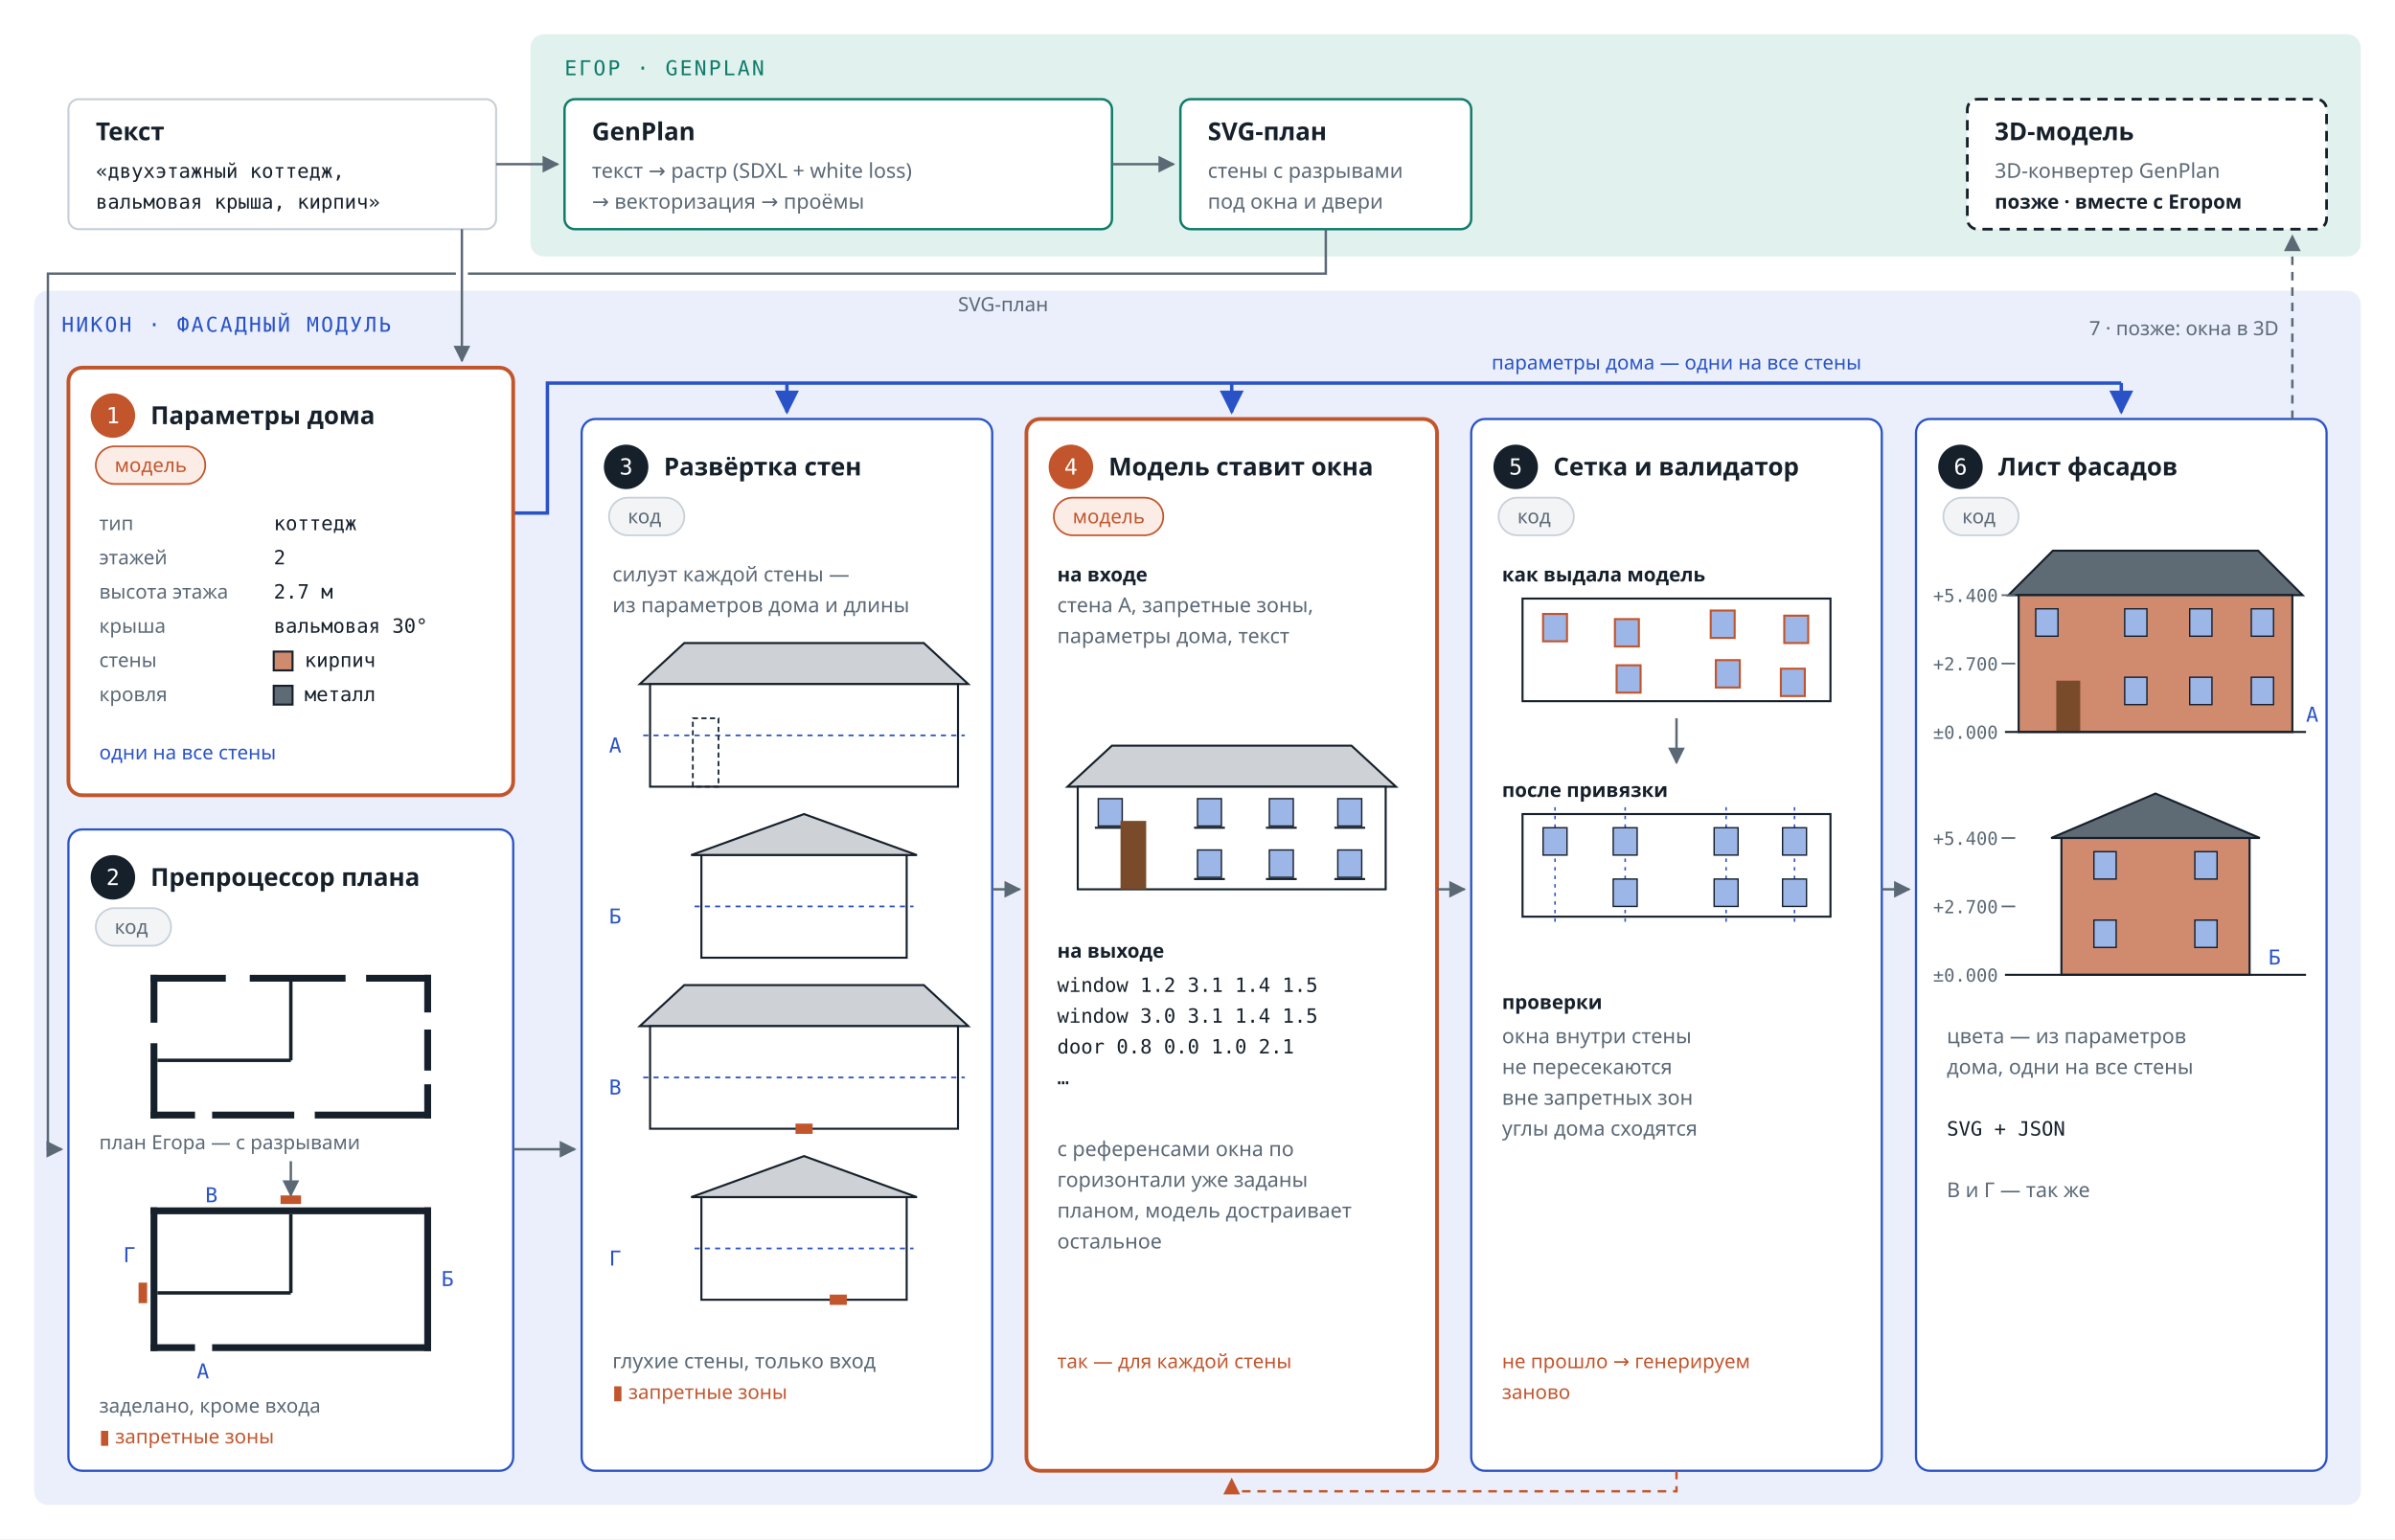
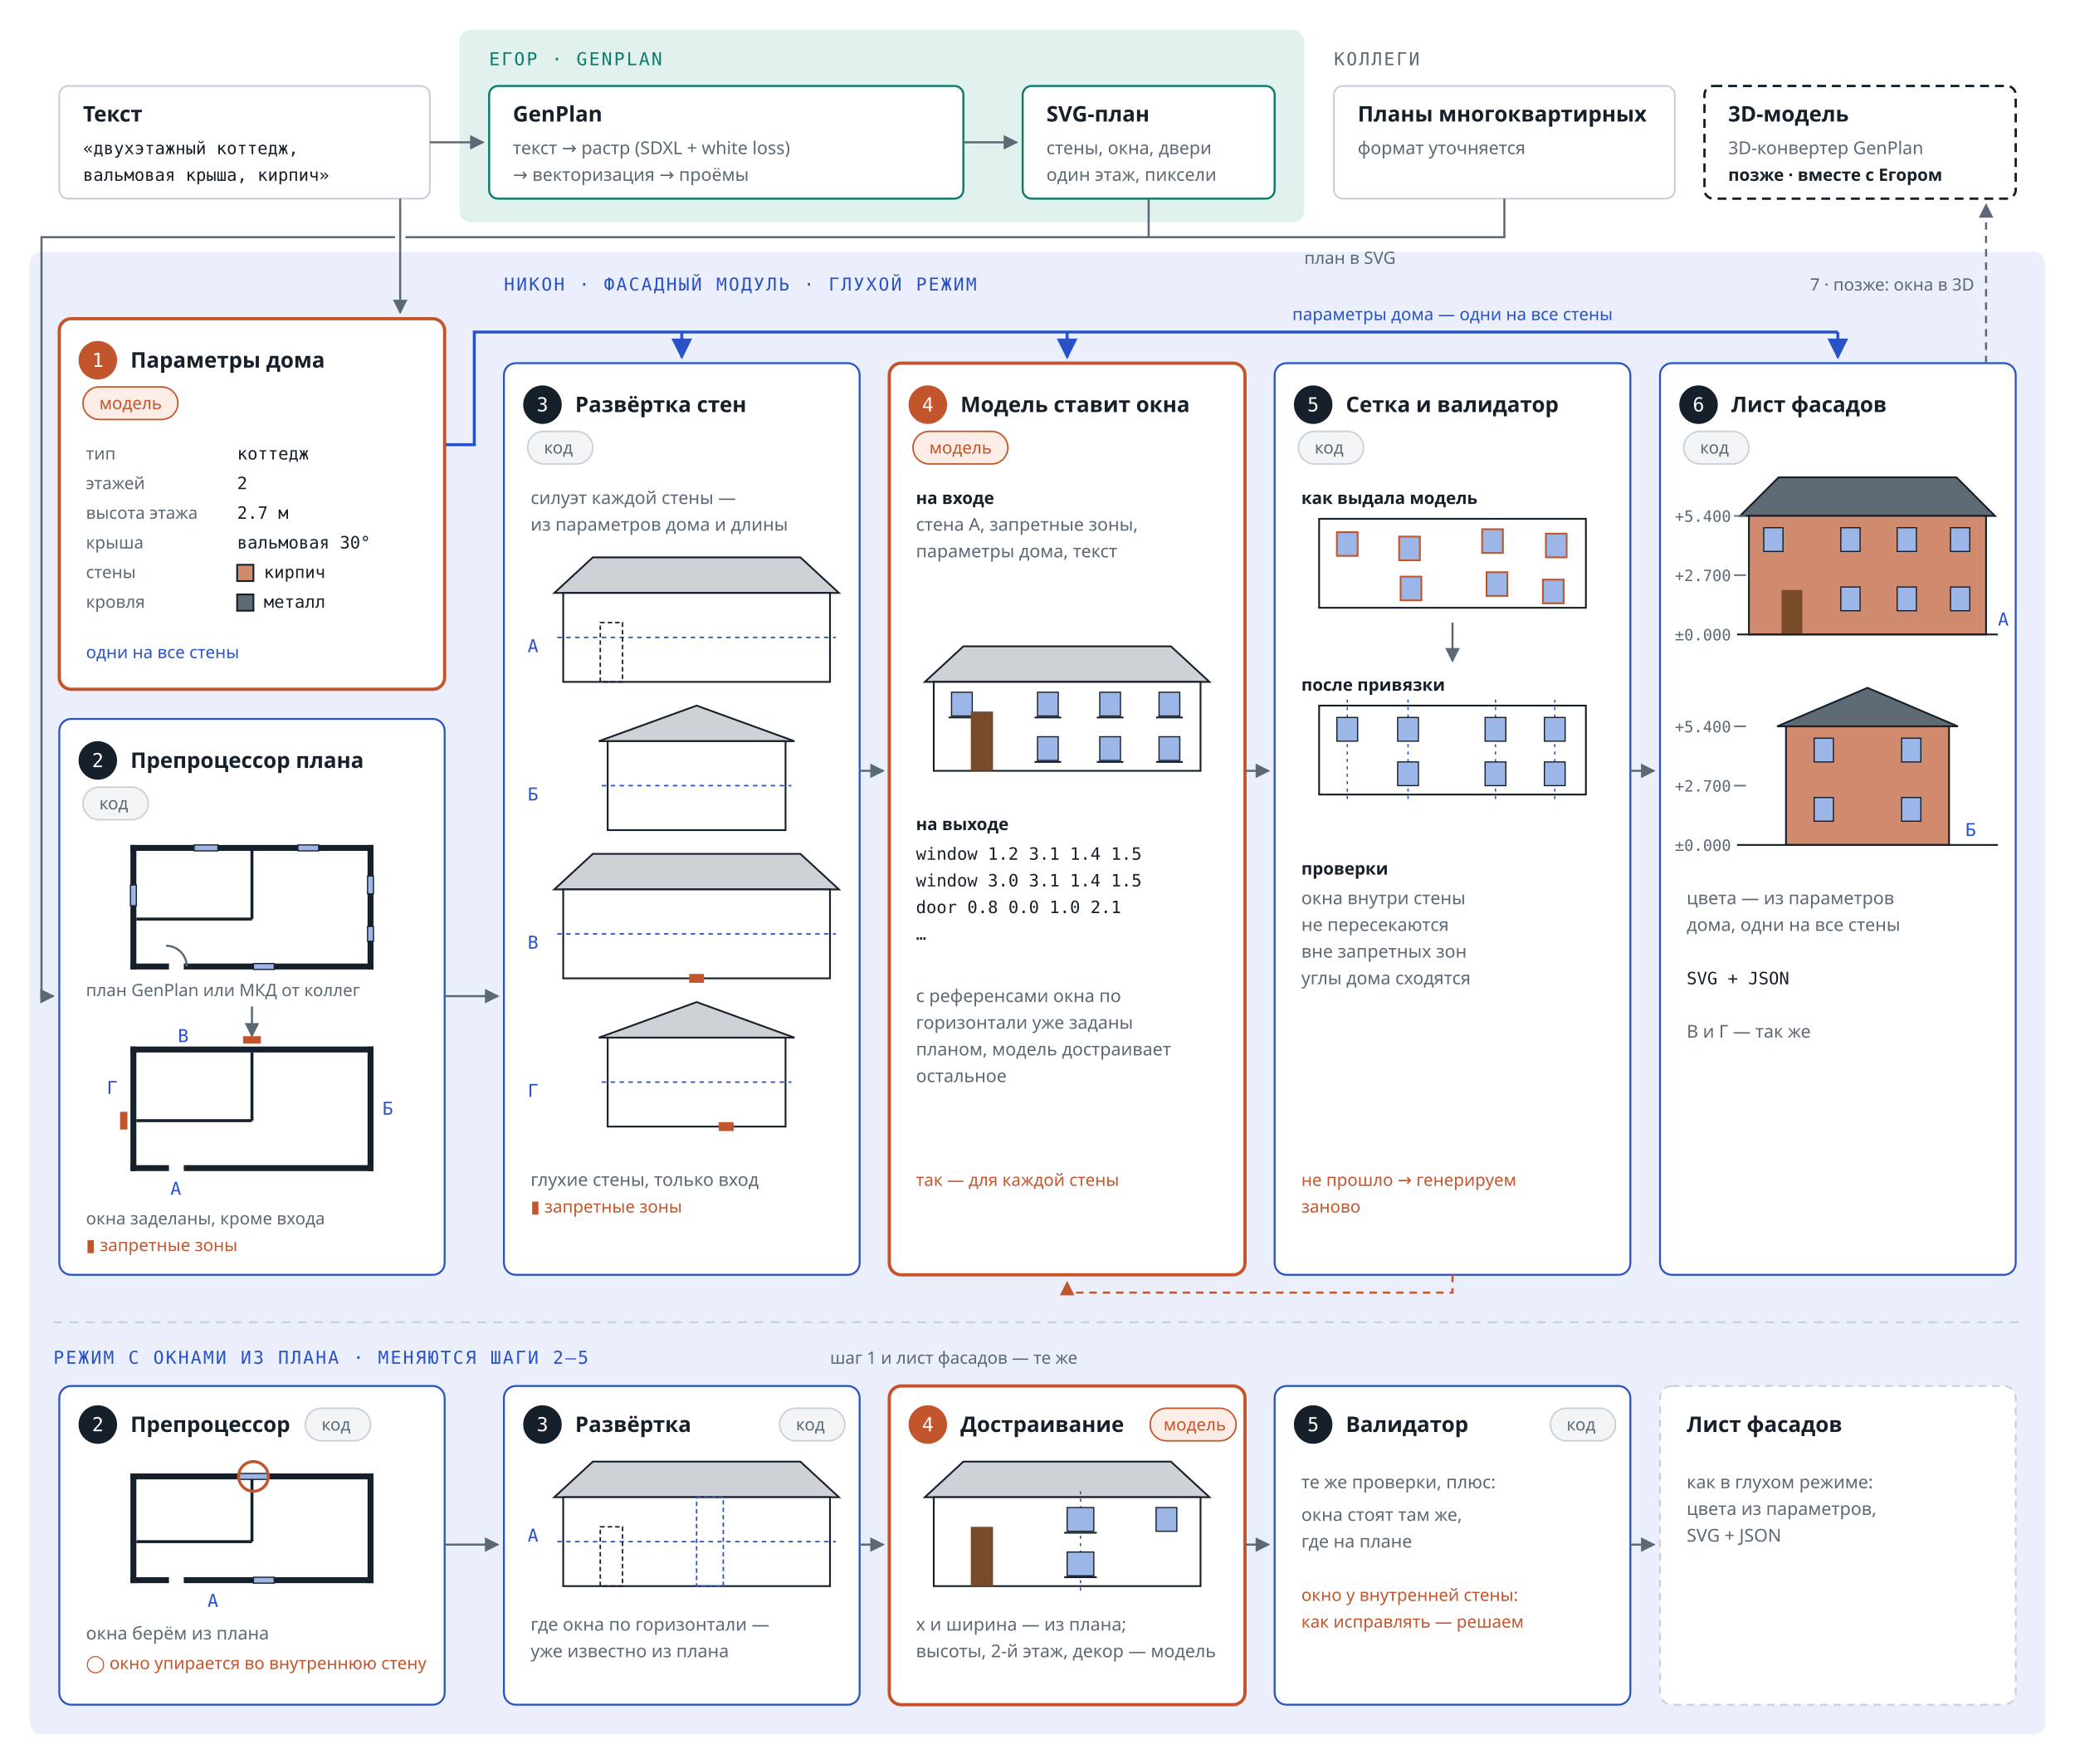
- <svg xmlns="http://www.w3.org/2000/svg" viewBox="0 0 1400 900" width="2800" height="1800" role="img" aria-label="Фасадный модуль по шагам, модель на шагах 1 и 4, остальное код: 1 параметры дома из текста, 2 препроцессор плана GenPlan, 3 развёртка глухих стен, 4 модель ставит окна на каждую стену, 5 привязка к сетке и валидатор, 6 лист раскрашенных фасадов, 7 позже окна уходят в 3D-модель, которую делаем вместе с Егором">
-   <rect width="1400" height="900" fill="#FFFFFF" />
+ <svg xmlns="http://www.w3.org/2000/svg" viewBox="0 0 1400 1190" width="2800" height="2380" role="img" aria-label="Фасадный модуль по шагам, модель на шагах 1 и 4, остальное код: 1 параметры дома из текста, 2 препроцессор плана GenPlan, 3 развёртка глухих стен, 4 модель ставит окна на каждую стену, 5 привязка к сетке и валидатор, 6 лист раскрашенных фасадов, 7 позже окна уходят в 3D-модель, которую делаем вместе с Егором">
+   <rect width="1400" height="1190" fill="#FFFFFF" />
  <defs>
    <style>
  .lane-egor { fill: #E1F1ED; }
  .lane-mine { fill: #EAEFFB; }
  .box { fill: #FFFFFF; stroke: #C7CFD8; stroke-width: 1.2; }
  .box-egor { fill: #FFFFFF; stroke: #0E7C6B; stroke-width: 1.4; }
  .card { fill: #FFFFFF; stroke: #2952C7; stroke-width: 1.3; }
  .card-model { fill: #FFFFFF; stroke: #C2552C; stroke-width: 2.2; }
  .box-joint { fill: #FFFFFF; stroke: #16202B; stroke-width: 1.6; stroke-dasharray: 6 4; }
  .n-c { fill: #16202B; }
  .n-cm { fill: #C2552C; }
  .n-t { font-family: "IBM Plex Mono", ui-monospace, monospace; font-size: 13px; font-weight: 500; fill: #FFFFFF; }
  .pill { fill: #F2F4F6; stroke: #C7CFD8; stroke-width: 1; }
  .pill-m { fill: #FBEDE6; stroke: #C2552C; stroke-width: 1; }
  .pill-t { font-family: "Golos Text", system-ui, sans-serif; font-size: 11.5px; fill: #5B6875; }
  .pill-tm { font-family: "Golos Text", system-ui, sans-serif; font-size: 11.5px; fill: #C2552C; font-weight: 500; }
  .lane-t { font-family: "IBM Plex Mono", ui-monospace, monospace; font-size: 12px; font-weight: 500; letter-spacing: 0.1em; }
  .lt-egor { fill: #0E7C6B; }
  .lt-mine { fill: #2952C7; }
  .t { font-family: "Golos Text", system-ui, sans-serif; font-size: 14.5px; font-weight: 600; fill: #16202B; }
  .s { font-family: "Golos Text", system-ui, sans-serif; font-size: 12px; fill: #5B6875; }
  .m { font-family: "IBM Plex Mono", ui-monospace, monospace; font-size: 11.5px; fill: #16202B; }
  .lv { font-family: "IBM Plex Mono", ui-monospace, monospace; font-size: 10.5px; fill: #5B6875; }
  .lbl { font-family: "Golos Text", system-ui, sans-serif; font-size: 11.5px; fill: #5B6875; }
  .lbl-acc { fill: #2952C7; }
  .lbl-mod { fill: #C2552C; font-weight: 500; }
  .lbl-ink { fill: #16202B; font-weight: 600; }
  .side { font-family: "IBM Plex Mono", ui-monospace, monospace; font-size: 12px; font-weight: 500; fill: #2952C7; }
  .flow { fill: none; stroke: #5B6875; stroke-width: 1.4; }
  .flow-acc { fill: none; stroke: #2952C7; stroke-width: 2; }
  .flow-mod { fill: none; stroke: #C2552C; stroke-width: 1.4; stroke-dasharray: 5 4; }
  .flow-later { fill: none; stroke: #5B6875; stroke-width: 1.4; stroke-dasharray: 5 4; }
  .halo { fill: none; stroke: #FFFFFF; stroke-width: 7; }
  .head { fill: #5B6875; }
  .head-acc { fill: #2952C7; }
  .head-mod { fill: #C2552C; }
  .pw { stroke: #16202B; stroke-width: 4; stroke-linecap: square; }
  .pi { stroke: #16202B; stroke-width: 2; }
  .zone { fill: #C2552C; }
  .fw { fill: #FFFFFF; stroke: #16202B; stroke-width: 1.2; }
  .fr { fill: #5B6875; fill-opacity: 0.3; stroke: #16202B; stroke-width: 1.2; }
  .fg { fill: #9DB6E8; stroke: #16202B; stroke-width: 0.8; }
  .fg-off { fill: #9DB6E8; stroke: #C2552C; stroke-width: 1.2; }
  .fd { fill: #7A4B2A; }
  .fd-o { fill: none; stroke: #16202B; stroke-width: 1; stroke-dasharray: 3 2; }
  .cw { fill: #D08A6E; stroke: #16202B; stroke-width: 1.2; }
  .cr { fill: #5E6A74; stroke: #16202B; stroke-width: 1.2; }
  .floor { stroke: #2952C7; stroke-width: 1; stroke-dasharray: 3 3; }
  .axis { stroke: #2952C7; stroke-width: 0.9; stroke-dasharray: 2 3; }
  .ground { stroke: #16202B; stroke-width: 1.2; }
  .tick { stroke: #5B6875; stroke-width: 1; }
  .sill { stroke: #16202B; stroke-width: 1.2; }
</style>
    <marker id="ah" viewBox="0 0 10 10" refX="9" refY="5" markerWidth="7" markerHeight="7" orient="auto-start-reverse">
      <path d="M0,0 L10,5 L0,10 z" class="head" />
    </marker>
    <marker id="ah-acc" viewBox="0 0 10 10" refX="9" refY="5" markerWidth="7" markerHeight="7" orient="auto-start-reverse">
      <path d="M0,0 L10,5 L0,10 z" class="head-acc" />
    </marker>
    <marker id="ah-mod" viewBox="0 0 10 10" refX="9" refY="5" markerWidth="7" markerHeight="7" orient="auto-start-reverse">
      <path d="M0,0 L10,5 L0,10 z" class="head-mod" />
    </marker>
  </defs>
-   <rect class="lane-egor" x="310" y="20" width="1070" height="130" rx="8" />
+   <rect class="lane-egor" x="310" y="20" width="570" height="130" rx="8" />
  <text class="lane-t lt-egor" x="330" y="44">ЕГОР · GENPLAN</text>
  <rect class="box" x="40" y="58" width="250" height="76" rx="6" />
  <text class="t" x="56" y="82">Текст</text>
  <text class="m" x="56" y="104">«двухэтажный коттедж,</text>
  <text class="m" x="56" y="122">вальмовая крыша, кирпич»</text>
  <rect class="box-egor" x="330" y="58" width="320" height="76" rx="6" />
  <text class="t" x="346" y="82">GenPlan</text>
  <text class="s" x="346" y="104">текст → растр (SDXL + white loss)</text>
  <text class="s" x="346" y="122">→ векторизация → проёмы</text>
  <line class="flow" x1="290" y1="96" x2="326" y2="96" marker-end="url(#ah)" />
  <rect class="box-egor" x="690" y="58" width="170" height="76" rx="6" />
  <text class="t" x="706" y="82">SVG-план</text>
-   <text class="s" x="706" y="104">стены с разрывами</text>
-   <text class="s" x="706" y="122">под окна и двери</text>
+   <text class="s" x="706" y="104">стены, окна, двери</text>
+   <text class="s" x="706" y="122">один этаж, пиксели</text>
  <line class="flow" x1="650" y1="96" x2="686" y2="96" marker-end="url(#ah)" />
  <rect class="box-joint" x="1150" y="58" width="210" height="76" rx="6" />
  <text class="t" x="1166" y="82">3D-модель</text>
  <text class="s" x="1166" y="104">3D-конвертер GenPlan</text>
  <text class="lbl lbl-ink" x="1166" y="122">позже · вместе с Егором</text>
-   <rect class="lane-mine" x="20" y="170" width="1360" height="710" rx="8" />
-   <text class="lane-t lt-mine" x="36" y="194">НИКОН · ФАСАДНЫЙ МОДУЛЬ</text>
-   <polyline class="flow" points="775,134 775,160 28,160 28,672 36,672" marker-end="url(#ah)" />
-   <text class="lbl" x="560" y="182">SVG-план</text>
+   <text class="lane-t" x="900" y="44" style="fill: #5B6875">КОЛЛЕГИ</text>
+   <rect class="box" x="900" y="58" width="230" height="76" rx="6" />
+   <text class="t" x="916" y="82">Планы многоквартирных</text>
+   <text class="s" x="916" y="104">формат уточняется</text>
+   <rect class="lane-mine" x="20" y="170" width="1360" height="1000" rx="8" />
+   <text class="lane-t lt-mine" x="340" y="196">НИКОН · ФАСАДНЫЙ МОДУЛЬ · ГЛУХОЙ РЕЖИМ</text>
+   <polyline class="flow" points="1015,134 1015,160 28,160 28,672 36,672" marker-end="url(#ah)" />
+   <line class="flow" x1="775" y1="134" x2="775" y2="160" />
+   <text class="lbl" x="880" y="178">план в SVG</text>
  <line class="halo" x1="270" y1="153" x2="270" y2="167" />
  <line class="flow" x1="270" y1="134" x2="270" y2="211" marker-end="url(#ah)" />
  <polyline class="flow-acc" points="300,300 320,300 320,224 1240,224" />
  <line class="flow-acc" x1="460" y1="224" x2="460" y2="241" marker-end="url(#ah-acc)" />
  <line class="flow-acc" x1="720" y1="224" x2="720" y2="241" marker-end="url(#ah-acc)" />
  <line class="flow-acc" x1="1240" y1="224" x2="1240" y2="241" marker-end="url(#ah-acc)" />
  <text class="lbl lbl-acc" x="980" y="216" text-anchor="middle">параметры дома — одни на все стены</text>
  <rect class="card-model" x="40" y="215" width="260" height="250" rx="8" />
  <circle class="n-cm" cx="66" cy="243" r="13" />
  <text class="n-t" x="66" y="247.5" text-anchor="middle">1</text>
  <text class="t" x="88" y="248">Параметры дома</text>
  <rect class="pill-m" x="56" y="261" width="64" height="22" rx="11" />
  <text class="pill-tm" x="67" y="276">модель</text>
  <text class="lbl" x="58" y="310">тип</text>
  <text class="m" x="160" y="310">коттедж</text>
  <text class="lbl" x="58" y="330">этажей</text>
  <text class="m" x="160" y="330">2</text>
  <text class="lbl" x="58" y="350">высота этажа</text>
  <text class="m" x="160" y="350">2.7 м</text>
  <text class="lbl" x="58" y="370">крыша</text>
  <text class="m" x="160" y="370">вальмовая 30°</text>
  <text class="lbl" x="58" y="390">стены</text>
  <rect class="cw" x="160" y="381" width="11" height="11" />
  <text class="m" x="178" y="390">кирпич</text>
  <text class="lbl" x="58" y="410">кровля</text>
  <rect class="cr" x="160" y="401" width="11" height="11" />
  <text class="m" x="178" y="410">металл</text>
  <text class="lbl lbl-acc" x="58" y="444">одни на все стены</text>
  <rect class="card" x="40" y="485" width="260" height="375" rx="8" />
  <circle class="n-c" cx="66" cy="513" r="13" />
  <text class="n-t" x="66" y="517.5" text-anchor="middle">2</text>
  <text class="t" x="88" y="518">Препроцессор плана</text>
  <rect class="pill" x="56" y="531" width="44" height="22" rx="11" />
  <text class="pill-t" x="67" y="546">код</text>
  <line class="pw" x1="90" y1="572" x2="130" y2="572" />
  <line class="pw" x1="148" y1="572" x2="200" y2="572" />
  <line class="pw" x1="216" y1="572" x2="250" y2="572" />
  <line class="pw" x1="90" y1="652" x2="112" y2="652" />
  <line class="pw" x1="126" y1="652" x2="170" y2="652" />
  <line class="pw" x1="186" y1="652" x2="250" y2="652" />
  <line class="pw" x1="90" y1="572" x2="90" y2="596" />
  <line class="pw" x1="90" y1="612" x2="90" y2="652" />
  <line class="pw" x1="250" y1="572" x2="250" y2="590" />
  <line class="pw" x1="250" y1="604" x2="250" y2="624" />
  <line class="pw" x1="250" y1="636" x2="250" y2="652" />
  <line class="pi" x1="170" y1="574" x2="170" y2="620" />
  <line class="pi" x1="92" y1="620" x2="170" y2="620" />
-   <text class="lbl" x="58" y="672">план Егора — с разрывами</text>
+   <rect class="fg" x="131" y="570" width="16" height="4" />
+   <rect class="fg" x="201" y="570" width="14" height="4" />
+   <rect class="fg" x="171" y="650" width="14" height="4" />
+   <rect class="fg" x="88" y="597" width="4" height="14" />
+   <rect class="fg" x="248" y="591" width="4" height="12" />
+   <rect class="fg" x="248" y="625" width="4" height="10" />
+   <path class="flow" d="M126,652 A14,14 0 0 0 112,638" />
+   <text class="lbl" x="58" y="672">план GenPlan или МКД от коллег</text>
  <line class="flow" x1="170" y1="679" x2="170" y2="699" marker-end="url(#ah)" />
  <line class="pw" x1="90" y1="708" x2="250" y2="708" />
  <line class="pw" x1="90" y1="788" x2="112" y2="788" />
  <line class="pw" x1="126" y1="788" x2="250" y2="788" />
  <line class="pw" x1="90" y1="708" x2="90" y2="788" />
  <line class="pw" x1="250" y1="708" x2="250" y2="788" />
  <line class="pi" x1="170" y1="710" x2="170" y2="756" />
  <line class="pi" x1="92" y1="756" x2="170" y2="756" />
  <rect class="zone" x="164" y="699" width="12" height="5" />
  <rect class="zone" x="81" y="750" width="5" height="12" />
  <text class="side" x="120" y="703">В</text>
  <text class="side" x="115" y="806">А</text>
  <text class="side" x="72" y="738">Г</text>
  <text class="side" x="258" y="752">Б</text>
-   <text class="lbl" x="58" y="826">заделано, кроме входа</text>
+   <text class="lbl" x="58" y="826">окна заделаны, кроме входа</text>
  <text class="lbl lbl-mod" x="58" y="844">▮ запретные зоны</text>
  <rect class="card" x="340" y="245" width="240" height="615" rx="8" />
  <circle class="n-c" cx="366" cy="273" r="13" />
  <text class="n-t" x="366" y="277.5" text-anchor="middle">3</text>
  <text class="t" x="388" y="278">Развёртка стен</text>
  <rect class="pill" x="356" y="291" width="44" height="22" rx="11" />
  <text class="pill-t" x="367" y="306">код</text>
  <text class="s" x="358" y="340">силуэт каждой стены —</text>
  <text class="s" x="358" y="358">из параметров дома и длины</text>
  <text class="side" x="356" y="440">А</text>
  <polygon class="fr" points="374,400 566,400 540,376 400,376" />
  <rect class="fw" x="380" y="400" width="180" height="60" />
  <line class="floor" x1="376" y1="430" x2="564" y2="430" />
  <rect class="fd-o" x="405" y="420" width="15" height="40" />
  <text class="side" x="356" y="540">Б</text>
  <polygon class="fr" points="404,500 536,500 470,476" />
  <rect class="fw" x="410" y="500" width="120" height="60" />
  <line class="floor" x1="406" y1="530" x2="534" y2="530" />
  <text class="side" x="356" y="640">В</text>
  <polygon class="fr" points="374,600 566,600 540,576 400,576" />
  <rect class="fw" x="380" y="600" width="180" height="60" />
  <line class="floor" x1="376" y1="630" x2="564" y2="630" />
  <rect class="zone" x="465" y="657" width="10" height="6" />
  <text class="side" x="356" y="740">Г</text>
  <polygon class="fr" points="404,700 536,700 470,676" />
  <rect class="fw" x="410" y="700" width="120" height="60" />
  <line class="floor" x1="406" y1="730" x2="534" y2="730" />
  <rect class="zone" x="485" y="757" width="10" height="6" />
  <text class="s" x="358" y="800">глухие стены, только вход</text>
  <text class="lbl lbl-mod" x="358" y="818">▮ запретные зоны</text>
  <rect class="card-model" x="600" y="245" width="240" height="615" rx="8" />
  <circle class="n-cm" cx="626" cy="273" r="13" />
  <text class="n-t" x="626" y="277.5" text-anchor="middle">4</text>
  <text class="t" x="648" y="278">Модель ставит окна</text>
  <rect class="pill-m" x="616" y="291" width="64" height="22" rx="11" />
  <text class="pill-tm" x="627" y="306">модель</text>
  <text class="lbl lbl-ink" x="618" y="340">на входе</text>
  <text class="s" x="618" y="358">стена А, запретные зоны,</text>
  <text class="s" x="618" y="376">параметры дома, текст</text>
  <polygon class="fr" points="624,460 816,460 790,436 650,436" />
  <rect class="fw" x="630" y="460" width="180" height="60" />
  <rect class="fg" x="642" y="467" width="14" height="16" />
  <line class="sill" x1="640" y1="484" x2="658" y2="484" />
  <rect class="fg" x="700" y="467" width="14" height="16" />
  <line class="sill" x1="698" y1="484" x2="716" y2="484" />
  <rect class="fg" x="742" y="467" width="14" height="16" />
  <line class="sill" x1="740" y1="484" x2="758" y2="484" />
  <rect class="fg" x="782" y="467" width="14" height="16" />
  <line class="sill" x1="780" y1="484" x2="798" y2="484" />
  <rect class="fg" x="700" y="497" width="14" height="16" />
  <line class="sill" x1="698" y1="514" x2="716" y2="514" />
  <rect class="fg" x="742" y="497" width="14" height="16" />
  <line class="sill" x1="740" y1="514" x2="758" y2="514" />
  <rect class="fg" x="782" y="497" width="14" height="16" />
  <line class="sill" x1="780" y1="514" x2="798" y2="514" />
  <rect class="fd" x="655" y="480" width="15" height="40" />
  <text class="lbl lbl-ink" x="618" y="560">на выходе</text>
  <text class="m" x="618" y="580">window 1.2 3.1 1.4 1.5</text>
  <text class="m" x="618" y="598">window 3.0 3.1 1.4 1.5</text>
  <text class="m" x="618" y="616">door   0.8 0.0 1.0 2.1</text>
  <text class="m" x="618" y="634">…</text>
  <text class="s" x="618" y="676">с референсами окна по</text>
  <text class="s" x="618" y="694">горизонтали уже заданы</text>
  <text class="s" x="618" y="712">планом, модель достраивает</text>
  <text class="s" x="618" y="730">остальное</text>
  <text class="lbl lbl-mod" x="618" y="800">так — для каждой стены</text>
  <rect class="card" x="860" y="245" width="240" height="615" rx="8" />
  <circle class="n-c" cx="886" cy="273" r="13" />
  <text class="n-t" x="886" y="277.5" text-anchor="middle">5</text>
  <text class="t" x="908" y="278">Сетка и валидатор</text>
  <rect class="pill" x="876" y="291" width="44" height="22" rx="11" />
  <text class="pill-t" x="887" y="306">код</text>
  <text class="lbl lbl-ink" x="878" y="340">как выдала модель</text>
  <rect class="fw" x="890" y="350" width="180" height="60" />
  <rect class="fg-off" x="902" y="359" width="14" height="16" />
  <rect class="fg-off" x="944" y="362" width="14" height="16" />
  <rect class="fg-off" x="1000" y="357" width="14" height="16" />
  <rect class="fg-off" x="1043" y="360" width="14" height="16" />
  <rect class="fg-off" x="945" y="389" width="14" height="16" />
  <rect class="fg-off" x="1003" y="386" width="14" height="16" />
  <rect class="fg-off" x="1041" y="391" width="14" height="16" />
  <line class="flow" x1="980" y1="420" x2="980" y2="446" marker-end="url(#ah)" />
  <text class="lbl lbl-ink" x="878" y="466">после привязки</text>
  <line class="axis" x1="909" y1="472" x2="909" y2="540" />
  <line class="axis" x1="950" y1="472" x2="950" y2="540" />
  <line class="axis" x1="1009" y1="472" x2="1009" y2="540" />
  <line class="axis" x1="1049" y1="472" x2="1049" y2="540" />
  <rect class="fw" x="890" y="476" width="180" height="60" style="fill-opacity: 0" />
  <rect class="fg" x="902" y="484" width="14" height="16" />
  <rect class="fg" x="943" y="484" width="14" height="16" />
  <rect class="fg" x="1002" y="484" width="14" height="16" />
  <rect class="fg" x="1042" y="484" width="14" height="16" />
  <rect class="fg" x="943" y="514" width="14" height="16" />
  <rect class="fg" x="1002" y="514" width="14" height="16" />
  <rect class="fg" x="1042" y="514" width="14" height="16" />
  <text class="lbl lbl-ink" x="878" y="590">проверки</text>
  <text class="s" x="878" y="610">окна внутри стены</text>
  <text class="s" x="878" y="628">не пересекаются</text>
  <text class="s" x="878" y="646">вне запретных зон</text>
  <text class="s" x="878" y="664">углы дома сходятся</text>
  <text class="lbl lbl-mod" x="878" y="800">не прошло → генерируем</text>
  <text class="lbl lbl-mod" x="878" y="818">заново</text>
  <polyline class="flow-mod" points="980,860 980,872 720,872 720,865" marker-end="url(#ah-mod)" />
  <rect class="card" x="1120" y="245" width="240" height="615" rx="8" />
  <circle class="n-c" cx="1146" cy="273" r="13" />
  <text class="n-t" x="1146" y="277.5" text-anchor="middle">6</text>
  <text class="t" x="1168" y="278">Лист фасадов</text>
  <rect class="pill" x="1136" y="291" width="44" height="22" rx="11" />
  <text class="pill-t" x="1147" y="306">код</text>
  <text class="side" x="1348" y="422">А</text>
  <polygon class="cr" points="1174,348 1346,348 1320,322 1200,322" />
  <rect class="cw" x="1180" y="348" width="160" height="80" />
  <rect class="fg" x="1190" y="356" width="13" height="16" />
  <rect class="fg" x="1242" y="356" width="13" height="16" />
  <rect class="fg" x="1280" y="356" width="13" height="16" />
  <rect class="fg" x="1316" y="356" width="13" height="16" />
  <rect class="fg" x="1242" y="396" width="13" height="16" />
  <rect class="fg" x="1280" y="396" width="13" height="16" />
  <rect class="fg" x="1316" y="396" width="13" height="16" />
  <rect class="fd" x="1202" y="398" width="14" height="30" />
  <line class="ground" x1="1172" y1="428" x2="1348" y2="428" />
  <line class="tick" x1="1170" y1="348" x2="1178" y2="348" />
  <line class="tick" x1="1170" y1="388" x2="1178" y2="388" />
  <text class="lv" x="1130" y="352">+5.400</text>
  <text class="lv" x="1130" y="392">+2.700</text>
  <text class="lv" x="1130" y="432">±0.000</text>
  <text class="side" x="1326" y="564">Б</text>
  <polygon class="cr" points="1199,490 1321,490 1260,464" />
  <rect class="cw" x="1205" y="490" width="110" height="80" />
  <rect class="fg" x="1224" y="498" width="13" height="16" />
  <rect class="fg" x="1283" y="498" width="13" height="16" />
  <rect class="fg" x="1224" y="538" width="13" height="16" />
  <rect class="fg" x="1283" y="538" width="13" height="16" />
  <line class="ground" x1="1172" y1="570" x2="1348" y2="570" />
  <line class="tick" x1="1170" y1="490" x2="1178" y2="490" />
  <line class="tick" x1="1170" y1="530" x2="1178" y2="530" />
  <text class="lv" x="1130" y="494">+5.400</text>
  <text class="lv" x="1130" y="534">+2.700</text>
  <text class="lv" x="1130" y="574">±0.000</text>
  <text class="s" x="1138" y="610">цвета — из параметров</text>
  <text class="s" x="1138" y="628">дома, одни на все стены</text>
  <text class="m" x="1138" y="664">SVG + JSON</text>
  <text class="s" x="1138" y="700">В и Г — так же</text>
  <line class="flow" x1="300" y1="672" x2="336" y2="672" marker-end="url(#ah)" />
  <line class="flow" x1="580" y1="520" x2="596" y2="520" marker-end="url(#ah)" />
  <line class="flow" x1="840" y1="520" x2="856" y2="520" marker-end="url(#ah)" />
  <line class="flow" x1="1100" y1="520" x2="1116" y2="520" marker-end="url(#ah)" />
  <line class="flow-later" x1="1340" y1="245" x2="1340" y2="138" marker-end="url(#ah)" />
  <text class="lbl" x="1332" y="196" text-anchor="end">7 · позже: окна в 3D</text>
+   <line x1="36" y1="892" x2="1364" y2="892" style="stroke: #C7CFD8; stroke-width: 1.2; stroke-dasharray: 6 5" />
+   <text class="lane-t lt-mine" x="36" y="920">РЕЖИМ С ОКНАМИ ИЗ ПЛАНА · МЕНЯЮТСЯ ШАГИ 2–5</text>
+   <text class="lbl" x="560" y="920">шаг 1 и лист фасадов — те же</text>
+   <rect class="card" x="40" y="935" width="260" height="215" rx="8" />
+   <circle class="n-c" cx="66" cy="961" r="13" />
+   <text class="n-t" x="66" y="965.5" text-anchor="middle">2</text>
+   <text class="t" x="88" y="966">Препроцессор</text>
+   <rect class="pill" x="206" y="950" width="44" height="22" rx="11" />
+   <text class="pill-t" x="217" y="965">код</text>
+   <line class="pw" x1="90" y1="996" x2="160" y2="996" />
+   <line class="pw" x1="182" y1="996" x2="250" y2="996" />
+   <line class="pw" x1="90" y1="1066" x2="112" y2="1066" />
+   <line class="pw" x1="126" y1="1066" x2="170" y2="1066" />
+   <line class="pw" x1="186" y1="1066" x2="250" y2="1066" />
+   <line class="pw" x1="90" y1="996" x2="90" y2="1066" />
+   <line class="pw" x1="250" y1="996" x2="250" y2="1066" />
+   <line class="pi" x1="170" y1="998" x2="170" y2="1040" />
+   <line class="pi" x1="92" y1="1040" x2="170" y2="1040" />
+   <rect class="fg" x="161" y="994" width="20" height="4" />
+   <rect class="fg" x="171" y="1064" width="14" height="4" />
+   <circle cx="171" cy="996" r="10" style="fill: none; stroke: #C2552C; stroke-width: 2" />
+   <text class="side" x="140" y="1084">А</text>
+   <text class="s" x="58" y="1106">окна берём из плана</text>
+   <text class="lbl lbl-mod" x="58" y="1126">◯ окно упирается во внутреннюю стену</text>
+   <line class="flow" x1="300" y1="1042" x2="336" y2="1042" marker-end="url(#ah)" />
+   <rect class="card" x="340" y="935" width="240" height="215" rx="8" />
+   <circle class="n-c" cx="366" cy="961" r="13" />
+   <text class="n-t" x="366" y="965.5" text-anchor="middle">3</text>
+   <text class="t" x="388" y="966">Развёртка</text>
+   <rect class="pill" x="526" y="950" width="44" height="22" rx="11" />
+   <text class="pill-t" x="537" y="965">код</text>
+   <text class="side" x="356" y="1040">А</text>
+   <polygon class="fr" points="374,1010 566,1010 540,986 400,986" />
+   <rect class="fw" x="380" y="1010" width="180" height="60" />
+   <line class="floor" x1="376" y1="1040" x2="564" y2="1040" />
+   <rect class="fd-o" x="405" y="1030" width="15" height="40" />
+   <rect class="fd-o" x="470" y="1010" width="18" height="60" style="stroke: #2952C7" />
+   <text class="s" x="358" y="1100">где окна по горизонтали —</text>
+   <text class="s" x="358" y="1118">уже известно из плана</text>
+   <line class="flow" x1="580" y1="1042" x2="596" y2="1042" marker-end="url(#ah)" />
+   <rect class="card-model" x="600" y="935" width="240" height="215" rx="8" />
+   <circle class="n-cm" cx="626" cy="961" r="13" />
+   <text class="n-t" x="626" y="965.5" text-anchor="middle">4</text>
+   <text class="t" x="648" y="966">Достраивание</text>
+   <rect class="pill-m" x="776" y="950" width="58" height="22" rx="11" />
+   <text class="pill-tm" x="785" y="965">модель</text>
+   <polygon class="fr" points="624,1010 816,1010 790,986 650,986" />
+   <rect class="fw" x="630" y="1010" width="180" height="60" />
+   <line class="axis" x1="729" y1="1006" x2="729" y2="1074" />
+   <rect class="fg" x="720" y="1017" width="18" height="16" />
+   <line class="sill" x1="718" y1="1034" x2="740" y2="1034" />
+   <rect class="fg" x="720" y="1047" width="18" height="16" />
+   <line class="sill" x1="718" y1="1064" x2="740" y2="1064" />
+   <rect class="fg" x="780" y="1017" width="14" height="16" />
+   <rect class="fd" x="655" y="1030" width="15" height="40" />
+   <text class="s" x="618" y="1100">x и ширина — из плана;</text>
+   <text class="s" x="618" y="1118">высоты, 2-й этаж, декор — модель</text>
+   <line class="flow" x1="840" y1="1042" x2="856" y2="1042" marker-end="url(#ah)" />
+   <rect class="card" x="860" y="935" width="240" height="215" rx="8" />
+   <circle class="n-c" cx="886" cy="961" r="13" />
+   <text class="n-t" x="886" y="965.5" text-anchor="middle">5</text>
+   <text class="t" x="908" y="966">Валидатор</text>
+   <rect class="pill" x="1046" y="950" width="44" height="22" rx="11" />
+   <text class="pill-t" x="1057" y="965">код</text>
+   <text class="s" x="878" y="1004">те же проверки, плюс:</text>
+   <text class="s" x="878" y="1026">окна стоят там же,</text>
+   <text class="s" x="878" y="1044">где на плане</text>
+   <text class="lbl lbl-mod" x="878" y="1080">окно у внутренней стены:</text>
+   <text class="lbl lbl-mod" x="878" y="1098">как исправлять — решаем</text>
+   <line class="flow" x1="1100" y1="1042" x2="1116" y2="1042" marker-end="url(#ah)" />
+   <rect class="box" x="1120" y="935" width="240" height="215" rx="8" style="stroke-dasharray: 5 4" />
+   <text class="t" x="1138" y="966">Лист фасадов</text>
+   <text class="s" x="1138" y="1004">как в глухом режиме:</text>
+   <text class="s" x="1138" y="1022">цвета из параметров,</text>
+   <text class="s" x="1138" y="1040">SVG + JSON</text>
</svg>
